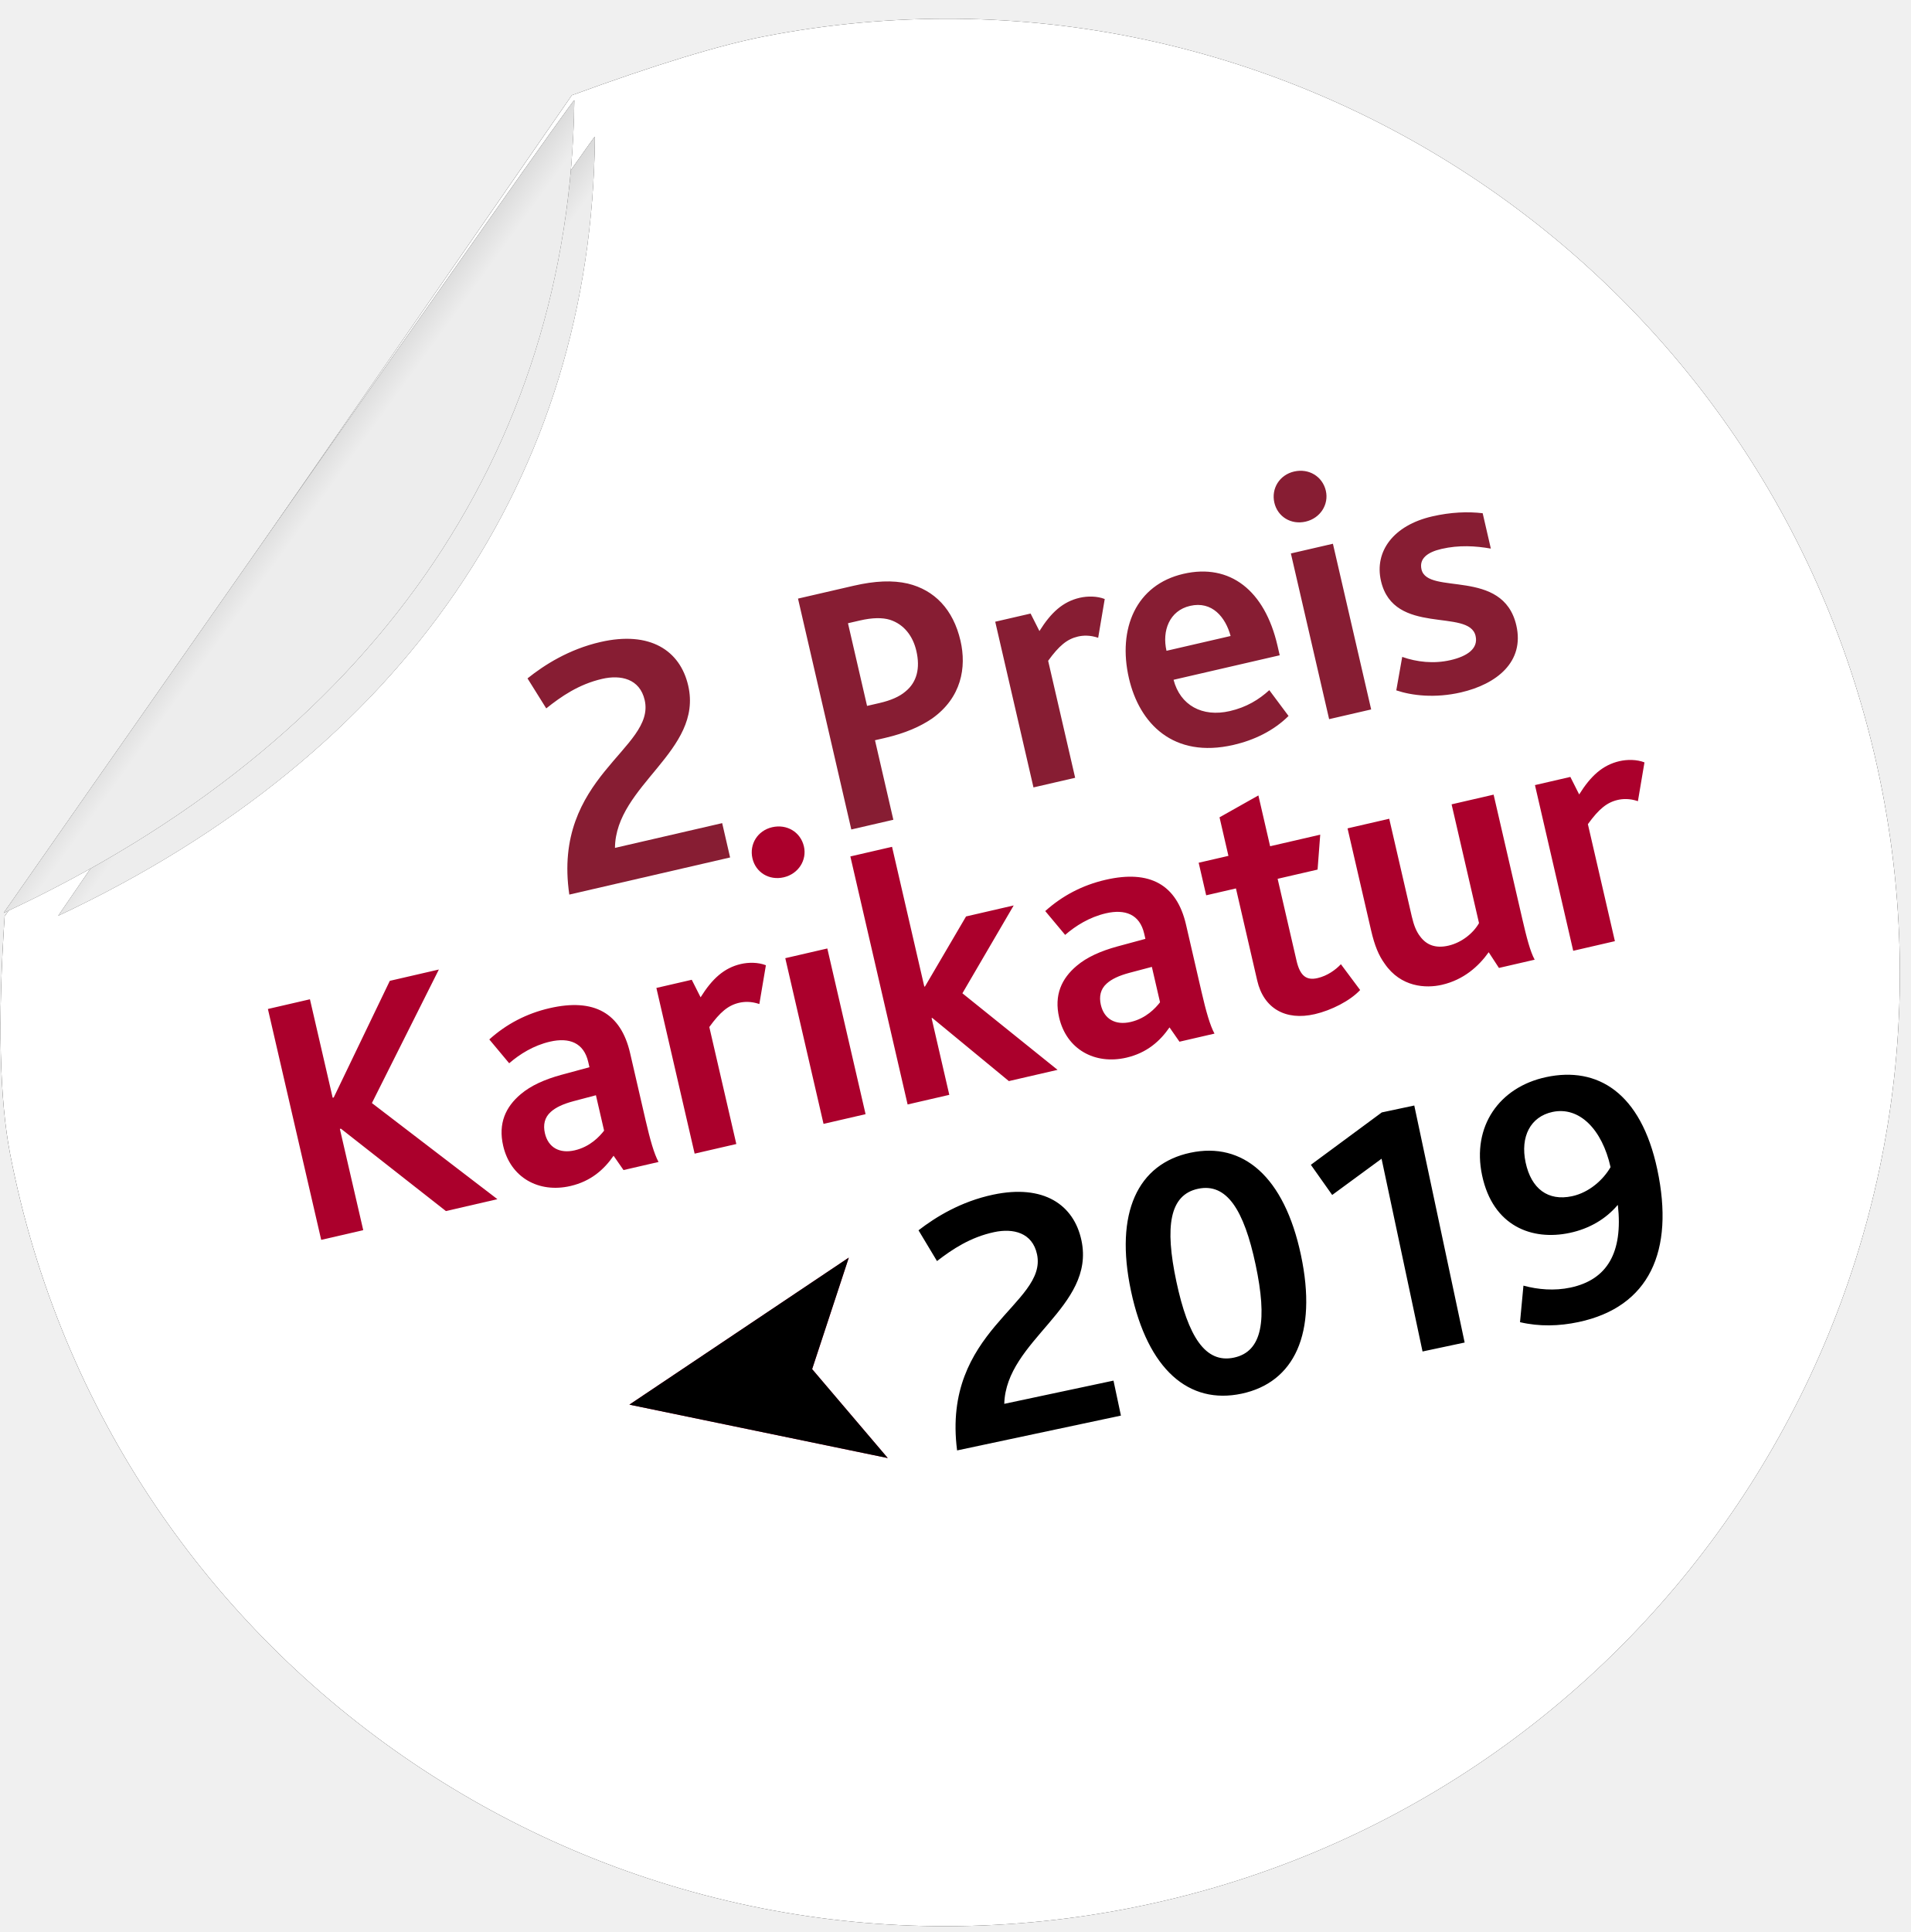
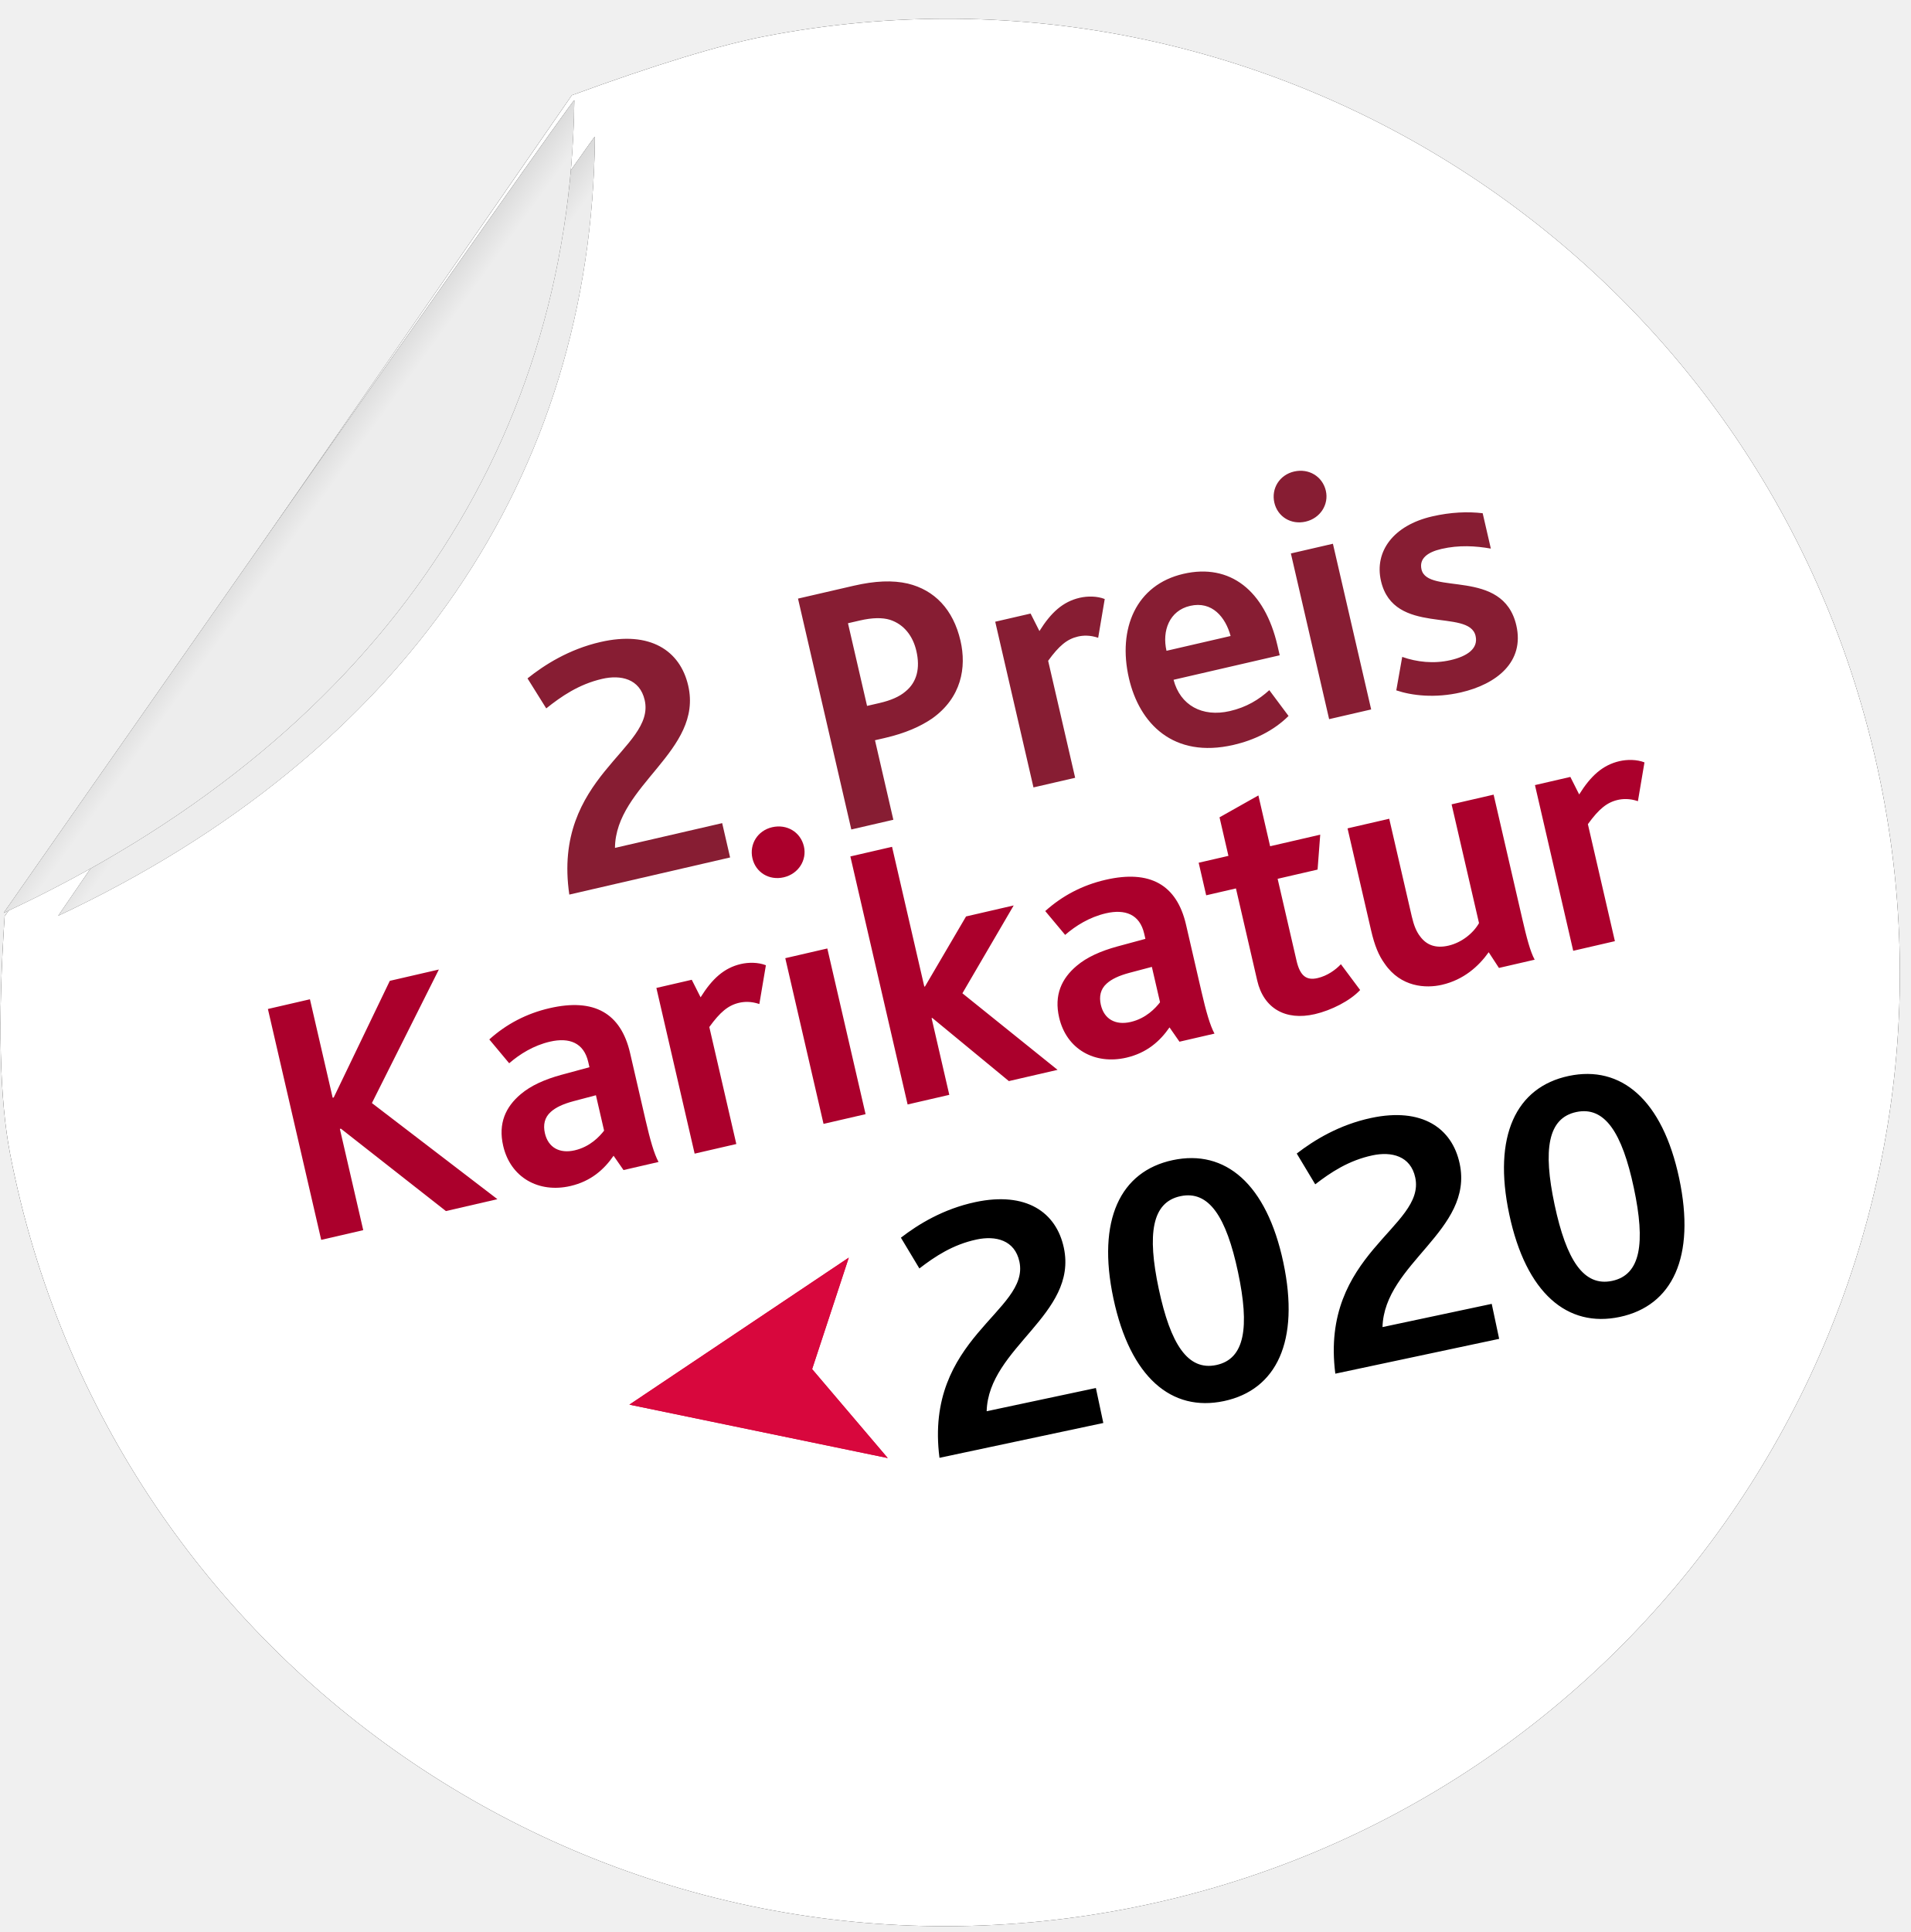
<svg xmlns="http://www.w3.org/2000/svg" width="89px" height="90px" viewBox="0 0 89 90" version="1.1">
  <defs>
    <linearGradient x1="54.555%" y1="50%" x2="32.381%" y2="28.763%" id="linearGradient-1">
      <stop stop-color="#FFFFFF" stop-opacity="0.5" offset="0%" />
      <stop stop-color="#000000" stop-opacity="0.5" offset="100%" />
    </linearGradient>
    <linearGradient x1="54.455%" y1="50%" x2="32.77%" y2="27.37%" id="linearGradient-2">
      <stop stop-color="#FFFFFF" stop-opacity="0.5" offset="0%" />
      <stop stop-color="#000000" stop-opacity="0.5" offset="100%" />
    </linearGradient>
    <linearGradient x1="54.555%" y1="50%" x2="32.381%" y2="29.883%" id="linearGradient-3">
      <stop stop-color="#FFFFFF" stop-opacity="0.5" offset="0%" />
      <stop stop-color="#000000" stop-opacity="0.5" offset="100%" />
    </linearGradient>
    <linearGradient x1="54.455%" y1="50%" x2="32.77%" y2="27.37%" id="linearGradient-4">
      <stop stop-color="#FFFFFF" stop-opacity="0.5" offset="0%" />
      <stop stop-color="#000000" stop-opacity="0.5" offset="100%" />
    </linearGradient>
  </defs>
-   <g id="Page-1" stroke="none" stroke-width="1" fill="none" fill-rule="evenodd">
-     <g id="badge_cartoon_2" transform="translate(-8, -7)" fill-rule="nonzero">
+   <g id="image-upload" stroke="none" stroke-width="1" fill="none" fill-rule="evenodd">
+     <g id="badge_cartoon_2-" transform="translate(-8, -7)" fill-rule="nonzero">
      <g id="Group" transform="translate(52.17341, 52.36422) rotate(-11) translate(-52.17341, -52.36422) translate(7.67341, 7.864219)">
-         <g id="Group-7" transform="translate(-0, 0)">
+         <g id="Group-7" transform="translate(0, 0)">
          <g id="Oval-4">
            <g id="path-1-link" fill="#000000">
              <path d="M44.421,88.841 C68.954,88.841 88.841,68.954 88.841,44.421 C88.841,19.888 68.954,0 44.421,0 C42.288,0 39.18,0.327 35.096,0.98 L1.862,33.48 C0.621,38.172 0,41.819 0,44.421 C0,68.954 19.888,88.841 44.421,88.841 Z" id="path-1" />
            </g>
            <g id="path-1-link" fill="#FFFFFF">
              <path d="M44.421,88.841 C68.954,88.841 88.841,68.954 88.841,44.421 C88.841,19.888 68.954,0 44.421,0 C42.288,0 39.18,0.327 35.096,0.98 L1.862,33.48 C0.621,38.172 0,41.819 0,44.421 C0,68.954 19.888,88.841 44.421,88.841 Z" id="path-1" />
            </g>
          </g>
          <g id="Oval-4-Copy" transform="translate(4, 3)">
            <g id="path-4-link" fill="#000000">
              <path d="M0.319,30.932 C17.626,26.561 28.628,15.564 31.783,0.086 C31.83,-0.141 0.319,30.932 0.319,30.932 Z" id="path-4" />
            </g>
            <g id="path-4-link" fill="#DBDBDB">
              <path d="M0.319,30.932 C17.626,26.561 28.628,15.564 31.783,0.086 C31.83,-0.141 0.319,30.932 0.319,30.932 Z" id="path-4" />
            </g>
            <g id="path-4-link" fill="url(#linearGradient-2)">
              <path d="M0.319,30.932 C17.626,26.561 28.628,15.564 31.783,0.086 C31.83,-0.141 0.319,30.932 0.319,30.932 Z" id="path-4" />
            </g>
          </g>
          <g id="Oval-4-Copy-2" transform="translate(1, 1)">
            <g id="path-6-link" fill="#000000">
              <path d="M0.851,32.316 C19.176,27.769 30.825,16.332 34.166,0.235 C34.215,-0.001 0.851,32.316 0.851,32.316 Z" id="path-6" />
            </g>
            <g id="path-6-link" fill="#DBDBDB">
              <path d="M0.851,32.316 C19.176,27.769 30.825,16.332 34.166,0.235 C34.215,-0.001 0.851,32.316 0.851,32.316 Z" id="path-6" />
            </g>
            <g id="path-6-link" fill="url(#linearGradient-4)">
              <path d="M0.851,32.316 C19.176,27.769 30.825,16.332 34.166,0.235 C34.215,-0.001 0.851,32.316 0.851,32.316 Z" id="path-6" />
            </g>
          </g>
        </g>
-         <path d="M40.571,66.072 C41.03,60.445 46.113,60.275 46.113,57.912 C46.113,56.875 45.28,56.484 44.379,56.484 C43.24,56.484 42.305,56.858 41.489,57.249 L40.945,55.668 C41.863,55.226 43.155,54.767 44.685,54.767 C47.099,54.767 48.272,56.008 48.272,57.708 C48.272,60.887 43.869,61.516 43.172,64.406 L48.374,64.406 L48.374,66.072 L40.571,66.072 Z M54.086,66.242 C51.587,66.242 50.04,64.253 50.04,60.496 C50.04,56.756 51.587,54.767 54.086,54.767 C56.585,54.767 58.132,56.756 58.132,60.496 C58.132,64.253 56.585,66.242 54.086,66.242 Z M54.086,64.525 C55.446,64.525 55.973,63.131 55.973,60.496 C55.973,57.878 55.446,56.484 54.086,56.484 C52.726,56.484 52.199,57.878 52.199,60.496 C52.199,63.131 52.726,64.525 54.086,64.525 Z M62.739,66.072 L62.739,56.892 L60.138,58.065 L59.458,56.484 L63.198,54.784 L64.745,54.784 L64.745,66.072 L62.739,66.072 Z M70.134,66.242 C69.199,66.242 68.298,66.072 67.465,65.681 L67.975,64.049 C68.604,64.372 69.335,64.593 70.1,64.593 C71.851,64.593 72.837,63.505 73.058,61.295 L73.041,61.295 C72.378,61.805 71.545,62.094 70.593,62.094 C68.808,62.094 67.159,61.057 67.159,58.626 C67.159,56.297 68.791,54.767 71.035,54.767 C73.466,54.767 75.2,56.382 75.2,60.054 C75.2,63.947 73.5,66.242 70.134,66.242 Z M71.052,60.445 C71.885,60.445 72.65,59.986 73.092,59.493 C73.075,57.691 72.259,56.416 70.984,56.416 C69.93,56.416 69.267,57.232 69.267,58.456 C69.267,59.714 69.913,60.445 71.052,60.445 Z" id="2019" fill="#000000" transform="translate(57.88543, 60.50415) rotate(-1) translate(-57.88543, -60.50415) " />
-         <g id="Path-2" transform="translate(26, 56)">
-           <g id="path-8-link" fill="#D8073D">
+         <path d="M47.503,66.238 L47.503,64.572 L42.301,64.572 C42.998,61.682 47.401,61.053 47.401,57.874 C47.401,56.174 46.228,54.933 43.814,54.933 C42.284,54.933 40.992,55.392 40.074,55.834 L40.618,57.415 C41.434,57.024 42.369,56.65 43.508,56.65 C44.409,56.65 45.242,57.041 45.242,58.078 C45.242,60.441 40.159,60.611 39.7,66.238 L47.503,66.238 Z M53.215,66.408 C55.714,66.408 57.261,64.419 57.261,60.662 C57.261,56.922 55.714,54.933 53.215,54.933 C50.716,54.933 49.169,56.922 49.169,60.662 C49.169,64.419 50.716,66.408 53.215,66.408 Z M53.215,64.691 C51.855,64.691 51.328,63.297 51.328,60.662 C51.328,58.044 51.855,56.65 53.215,56.65 C54.575,56.65 55.102,58.044 55.102,60.662 C55.102,63.297 54.575,64.691 53.215,64.691 Z M66.356,66.238 L66.356,64.572 L61.154,64.572 C61.851,61.682 66.254,61.053 66.254,57.874 C66.254,56.174 65.081,54.933 62.667,54.933 C61.137,54.933 59.845,55.392 58.927,55.834 L59.471,57.415 C60.287,57.024 61.222,56.65 62.361,56.65 C63.262,56.65 64.095,57.041 64.095,58.078 C64.095,60.441 59.012,60.611 58.553,66.238 L66.356,66.238 Z M72.068,66.408 C74.567,66.408 76.114,64.419 76.114,60.662 C76.114,56.922 74.567,54.933 72.068,54.933 C69.569,54.933 68.022,56.922 68.022,60.662 C68.022,64.419 69.569,66.408 72.068,66.408 Z M72.068,64.691 C70.708,64.691 70.181,63.297 70.181,60.662 C70.181,58.044 70.708,56.65 72.068,56.65 C73.428,56.65 73.955,58.044 73.955,60.662 C73.955,63.297 73.428,64.691 72.068,64.691 Z" id="2020" fill="#000000" transform="translate(57.90738, 60.67055) rotate(-1) translate(-57.90738, -60.67055) " />
+         <g id="Path-2" transform="translate(26, 56)" fill="#D8073D">
+           <g id="path-8-link">
            <polygon id="path-8" points="0.091 5.367 11.432 10.106 8.764 5.367 11.432 0.594" />
          </g>
-           <g id="path-8-link" fill="#000000">
+           <g id="path-8-link">
            <polygon id="path-8" points="0.091 5.367 11.432 10.106 8.764 5.367 11.432 0.594" />
          </g>
        </g>
        <path d="M13.201,49.961 L15.211,49.961 L15.211,45.121 L15.261,45.121 L19.164,49.961 L21.626,49.961 L16.936,44.283 L21.375,38.923 L19.03,38.923 L15.261,43.63 L15.211,43.63 L15.211,38.923 L13.201,38.923 L13.201,49.961 Z M27.656,49.961 L27.354,49.207 C26.785,49.727 26.064,50.129 25.076,50.129 C23.569,50.129 22.447,49.124 22.447,47.6 C22.447,46.528 22.966,45.858 23.786,45.439 C24.339,45.154 25.026,45.02 25.83,44.987 L27.187,44.936 L27.187,44.685 C27.187,43.764 26.584,43.362 25.662,43.362 C24.875,43.362 24.155,43.613 23.585,43.915 L22.932,42.625 C23.87,42.106 24.892,41.838 25.997,41.838 C28.125,41.838 29.18,42.809 29.18,44.719 L29.18,47.935 C29.18,48.856 29.213,49.542 29.33,49.961 L27.656,49.961 Z M27.187,46.276 L26.115,46.31 C25.595,46.327 25.227,46.41 24.959,46.561 C24.624,46.745 24.473,47.064 24.473,47.466 C24.473,48.152 24.925,48.554 25.646,48.554 C26.383,48.554 26.919,48.186 27.187,47.968 L27.187,46.276 Z M31.056,49.961 L33.049,49.961 L33.049,44.367 C33.702,43.797 34.138,43.58 34.657,43.58 C34.891,43.58 35.209,43.63 35.561,43.848 L36.265,42.156 C35.946,41.938 35.511,41.838 35.142,41.838 C34.339,41.838 33.685,42.206 32.965,42.927 L32.747,42.039 L31.056,42.039 L31.056,49.961 Z M37.219,49.961 L39.229,49.961 L39.229,42.039 L37.219,42.039 L37.219,49.961 Z M37.996,38.352 C38.7,38.352 39.236,37.816 39.236,37.163 C39.236,36.476 38.7,35.957 37.996,35.957 C37.293,35.957 36.774,36.493 36.774,37.163 C36.774,37.833 37.293,38.352 37.996,38.352 Z M41.239,49.961 L43.232,49.961 L43.232,46.293 L43.266,46.293 L46.08,49.961 L48.408,49.961 L44.891,45.489 L48.14,42.039 L45.862,42.039 L43.266,44.786 L43.232,44.786 L43.232,38.103 L41.239,38.103 L41.239,49.961 Z M54.237,49.961 L53.935,49.207 C53.366,49.727 52.645,50.129 51.657,50.129 C50.15,50.129 49.028,49.124 49.028,47.6 C49.028,46.528 49.547,45.858 50.368,45.439 C50.92,45.154 51.607,45.02 52.411,44.987 L53.768,44.936 L53.768,44.685 C53.768,43.764 53.165,43.362 52.244,43.362 C51.456,43.362 50.736,43.613 50.167,43.915 L49.513,42.625 C50.451,42.106 51.473,41.838 52.578,41.838 C54.706,41.838 55.761,42.809 55.761,44.719 L55.761,47.935 C55.761,48.856 55.794,49.542 55.912,49.961 L54.237,49.961 Z M53.768,46.276 L52.696,46.31 C52.177,46.327 51.808,46.41 51.54,46.561 C51.205,46.745 51.054,47.064 51.054,47.466 C51.054,48.152 51.507,48.554 52.227,48.554 C52.964,48.554 53.5,48.186 53.768,47.968 L53.768,46.276 Z M60.668,50.129 C61.456,50.129 62.41,49.894 62.98,49.509 L62.377,48.136 C62.075,48.337 61.64,48.521 61.171,48.521 C60.652,48.521 60.4,48.253 60.4,47.516 L60.4,43.596 L62.31,43.596 L62.796,42.039 L60.4,42.039 L60.4,39.61 L58.407,40.196 L58.407,42.039 L56.984,42.039 L56.984,43.596 L58.407,43.596 L58.407,48.002 C58.407,49.325 59.261,50.129 60.668,50.129 Z M66.748,50.129 C67.787,50.129 68.608,49.676 69.211,49.14 L69.512,49.961 L71.22,49.961 C71.103,49.542 71.086,48.856 71.086,48.002 L71.086,42.039 L69.077,42.039 L69.077,47.717 C68.725,48.102 68.105,48.42 67.452,48.42 C66.849,48.42 66.464,48.169 66.263,47.7 C66.145,47.449 66.095,47.131 66.095,46.712 L66.095,42.039 L64.102,42.039 L64.102,46.913 C64.102,47.65 64.186,48.136 64.37,48.571 C64.856,49.81 65.978,50.129 66.748,50.129 Z M73.063,49.961 L75.056,49.961 L75.056,44.367 C75.709,43.797 76.145,43.58 76.664,43.58 C76.898,43.58 77.217,43.63 77.568,43.848 L78.272,42.156 C77.954,41.938 77.518,41.838 77.15,41.838 C76.346,41.838 75.692,42.206 74.972,42.927 L74.755,42.039 L73.063,42.039 L73.063,49.961 Z" id="Karikatur" fill="#AB002C" transform="translate(45.73641, 43.04297) rotate(-2) translate(-45.73641, -43.04297) " />
        <path d="M27.664,36.713 L35.352,36.713 L35.352,35.072 L30.226,35.072 C30.913,32.224 35.251,31.604 35.251,28.472 C35.251,26.797 34.096,25.575 31.717,25.575 C30.21,25.575 28.937,26.027 28.032,26.462 L28.568,28.02 C29.372,27.635 30.293,27.266 31.416,27.266 C32.303,27.266 33.124,27.652 33.124,28.673 C33.124,31.001 28.116,31.169 27.664,36.713 Z M41.147,36.713 L41.147,25.675 L43.81,25.675 C44.832,25.675 45.636,25.826 46.289,26.144 C47.428,26.714 48.081,27.786 48.081,29.293 C48.081,30.566 47.528,31.889 45.971,32.526 C45.368,32.76 44.614,32.911 43.626,32.911 L43.157,32.911 L43.157,36.713 L41.147,36.713 Z M43.157,31.269 L43.76,31.269 C44.296,31.269 44.731,31.186 45.05,31.018 C45.669,30.717 45.971,30.114 45.971,29.293 C45.971,28.573 45.686,27.953 45.1,27.601 C44.782,27.417 44.329,27.317 43.726,27.317 L43.157,27.317 L43.157,31.269 Z M49.857,36.713 L51.85,36.713 L51.85,31.119 C52.503,30.549 52.938,30.331 53.458,30.331 C53.692,30.331 54.01,30.382 54.362,30.599 L55.066,28.908 C54.747,28.69 54.312,28.59 53.943,28.59 C53.139,28.59 52.486,28.958 51.766,29.678 L51.548,28.791 L49.857,28.791 L49.857,36.713 Z M59.387,36.88 C56.489,36.88 55.334,34.904 55.334,32.76 C55.334,30.382 56.64,28.59 58.901,28.59 C61.129,28.59 62.419,30.197 62.419,32.827 L62.419,33.296 L57.344,33.296 C57.377,34.519 58.248,35.306 59.571,35.306 C60.375,35.306 61.012,35.088 61.581,34.77 L62.184,36.143 C61.347,36.663 60.358,36.88 59.387,36.88 Z M57.327,31.906 L60.392,31.906 C60.358,31.001 59.923,30.114 58.868,30.114 C57.879,30.114 57.327,30.951 57.327,31.906 Z M63.993,36.713 L66.003,36.713 L66.003,28.791 L63.993,28.791 L63.993,36.713 Z M64.998,27.501 C65.701,27.501 66.237,26.965 66.237,26.312 C66.237,25.625 65.701,25.106 64.998,25.106 C64.294,25.106 63.775,25.642 63.775,26.312 C63.775,26.982 64.294,27.501 64.998,27.501 Z M67.343,36.11 C67.996,36.512 69.018,36.88 70.257,36.88 C71.966,36.88 73.473,36.16 73.473,34.418 C73.473,31.655 69.755,32.14 69.755,30.884 C69.755,30.365 70.207,30.164 70.877,30.164 C71.714,30.164 72.451,30.382 73.121,30.666 L73.121,28.975 C72.468,28.74 71.681,28.59 70.793,28.59 C68.934,28.59 67.795,29.578 67.795,30.985 C67.795,33.631 71.513,33.129 71.513,34.469 C71.513,35.072 70.927,35.306 70.123,35.306 C69.319,35.306 68.566,35.038 67.963,34.653 L67.343,36.11 Z" id="2-Preis" fill="#871D33" transform="translate(50.56842, 30.99307) rotate(-2) translate(-50.56842, -30.99307) " />
      </g>
    </g>
  </g>
</svg>
